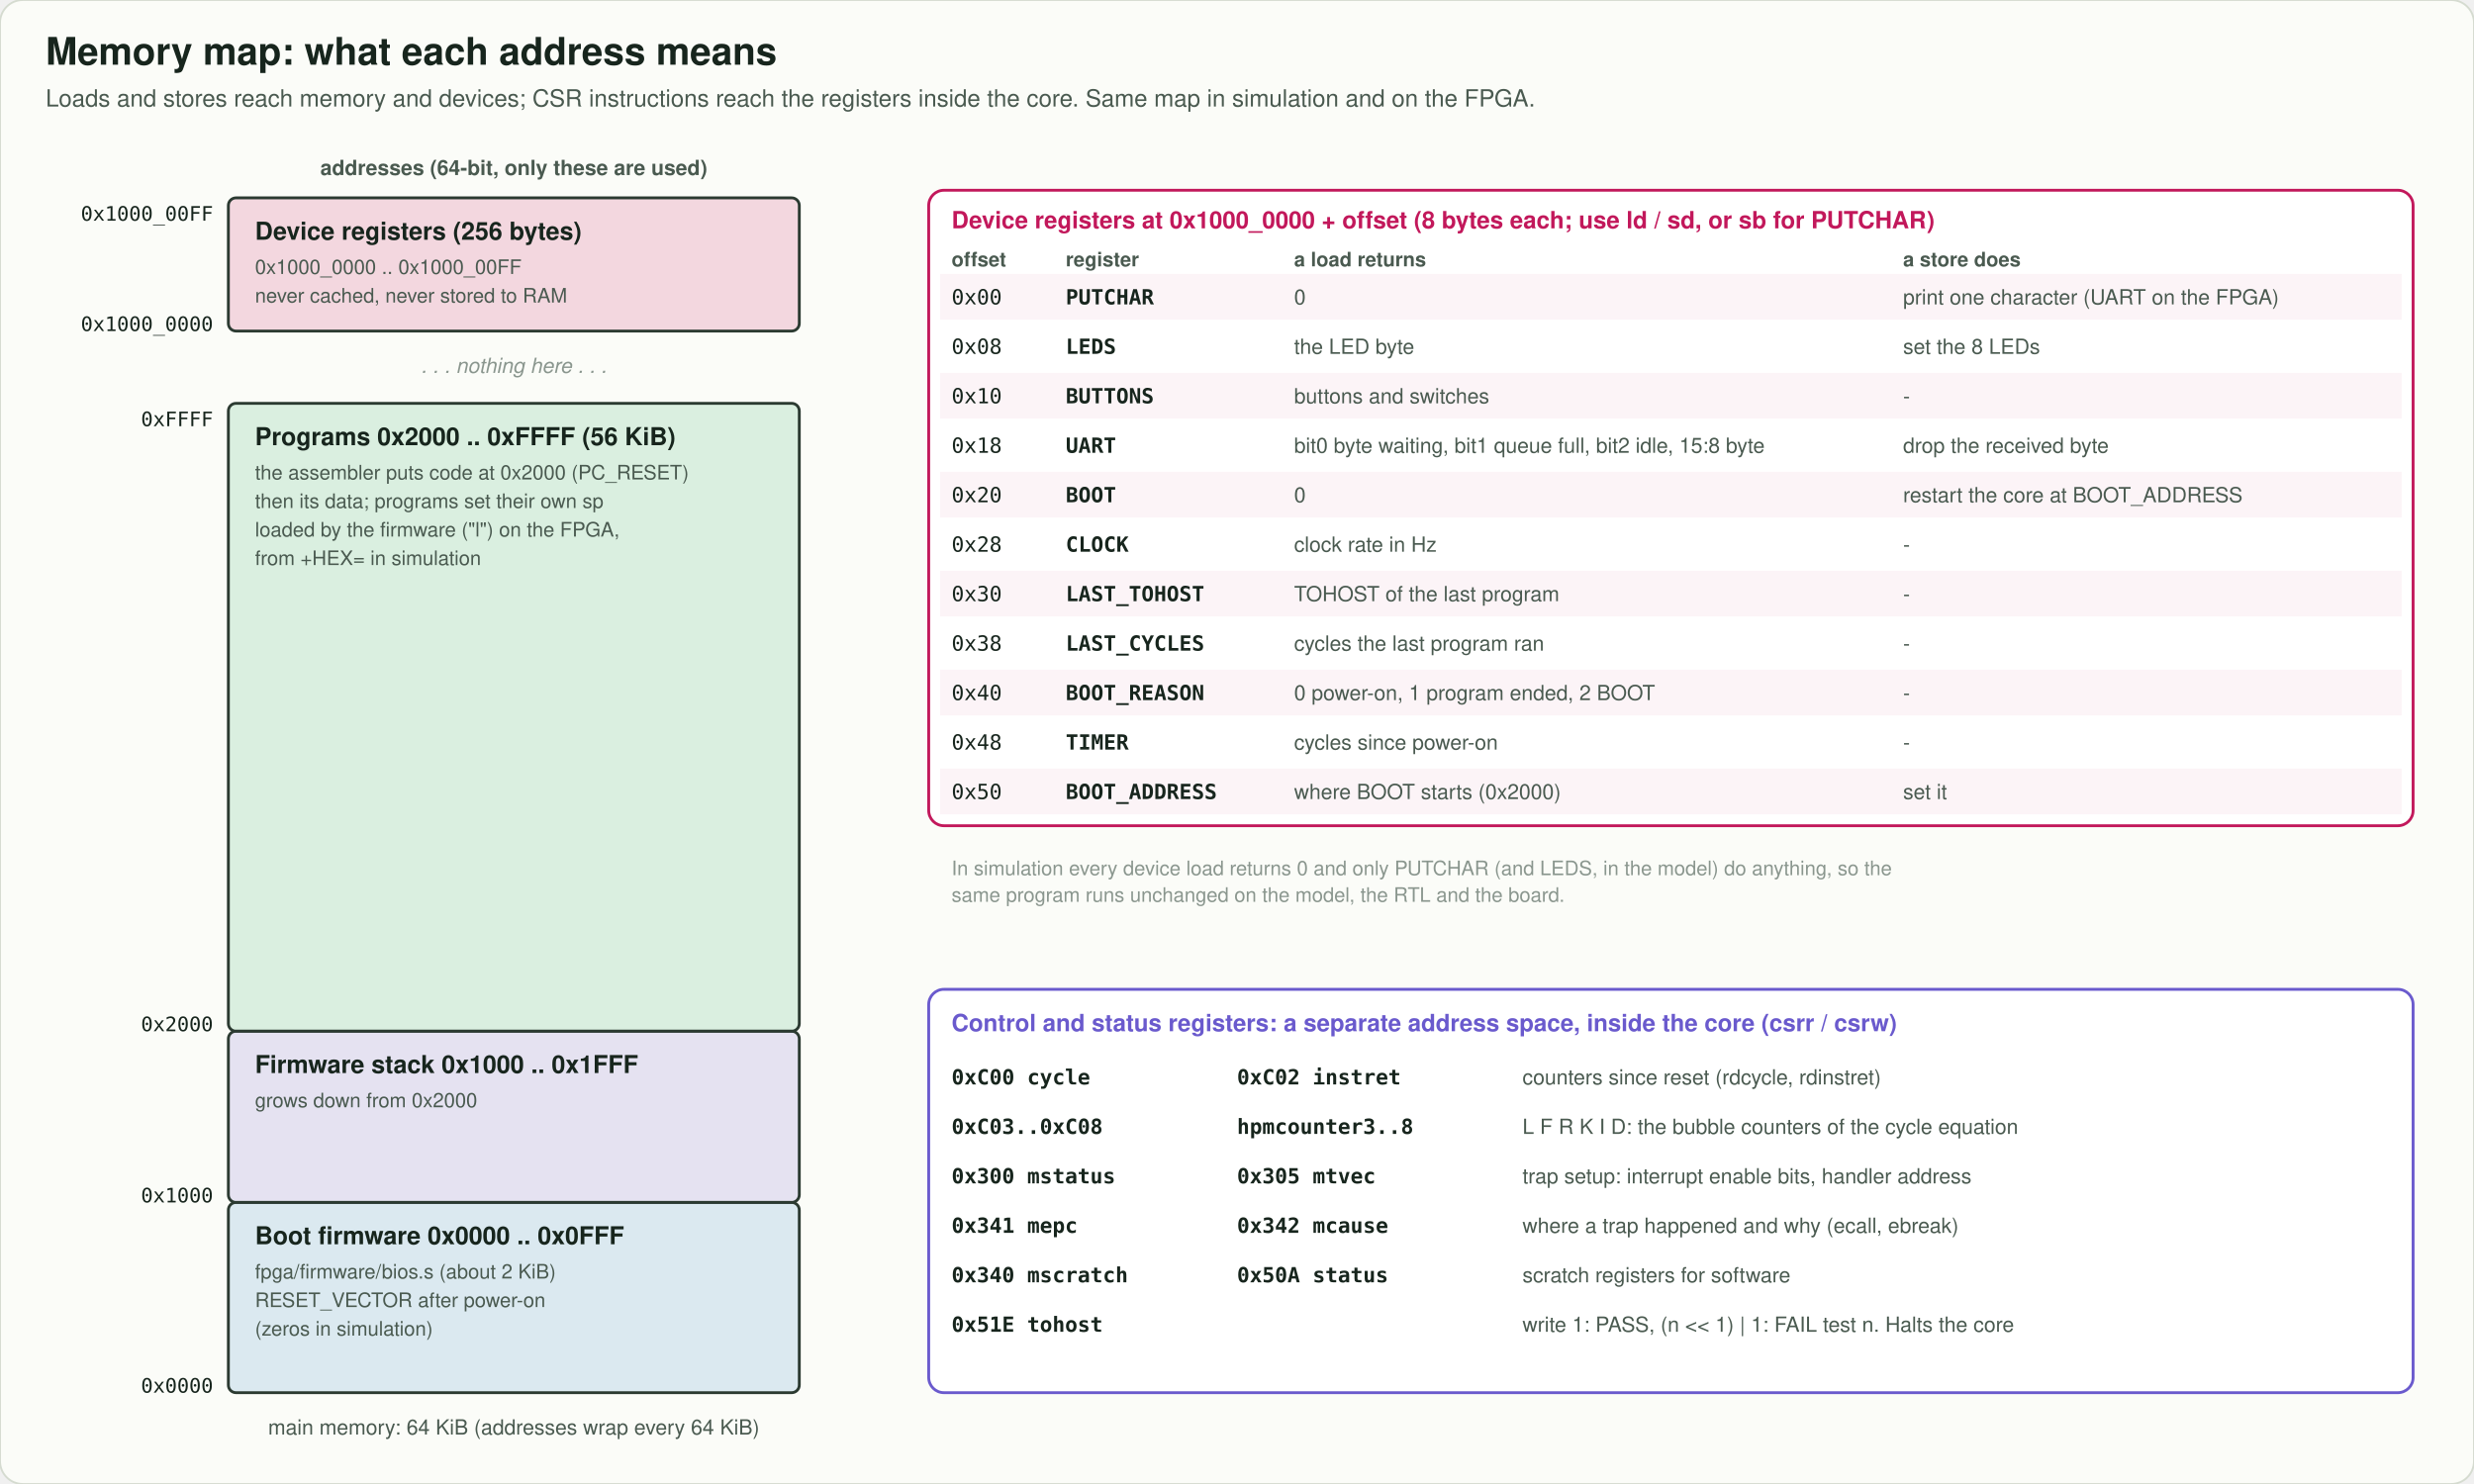
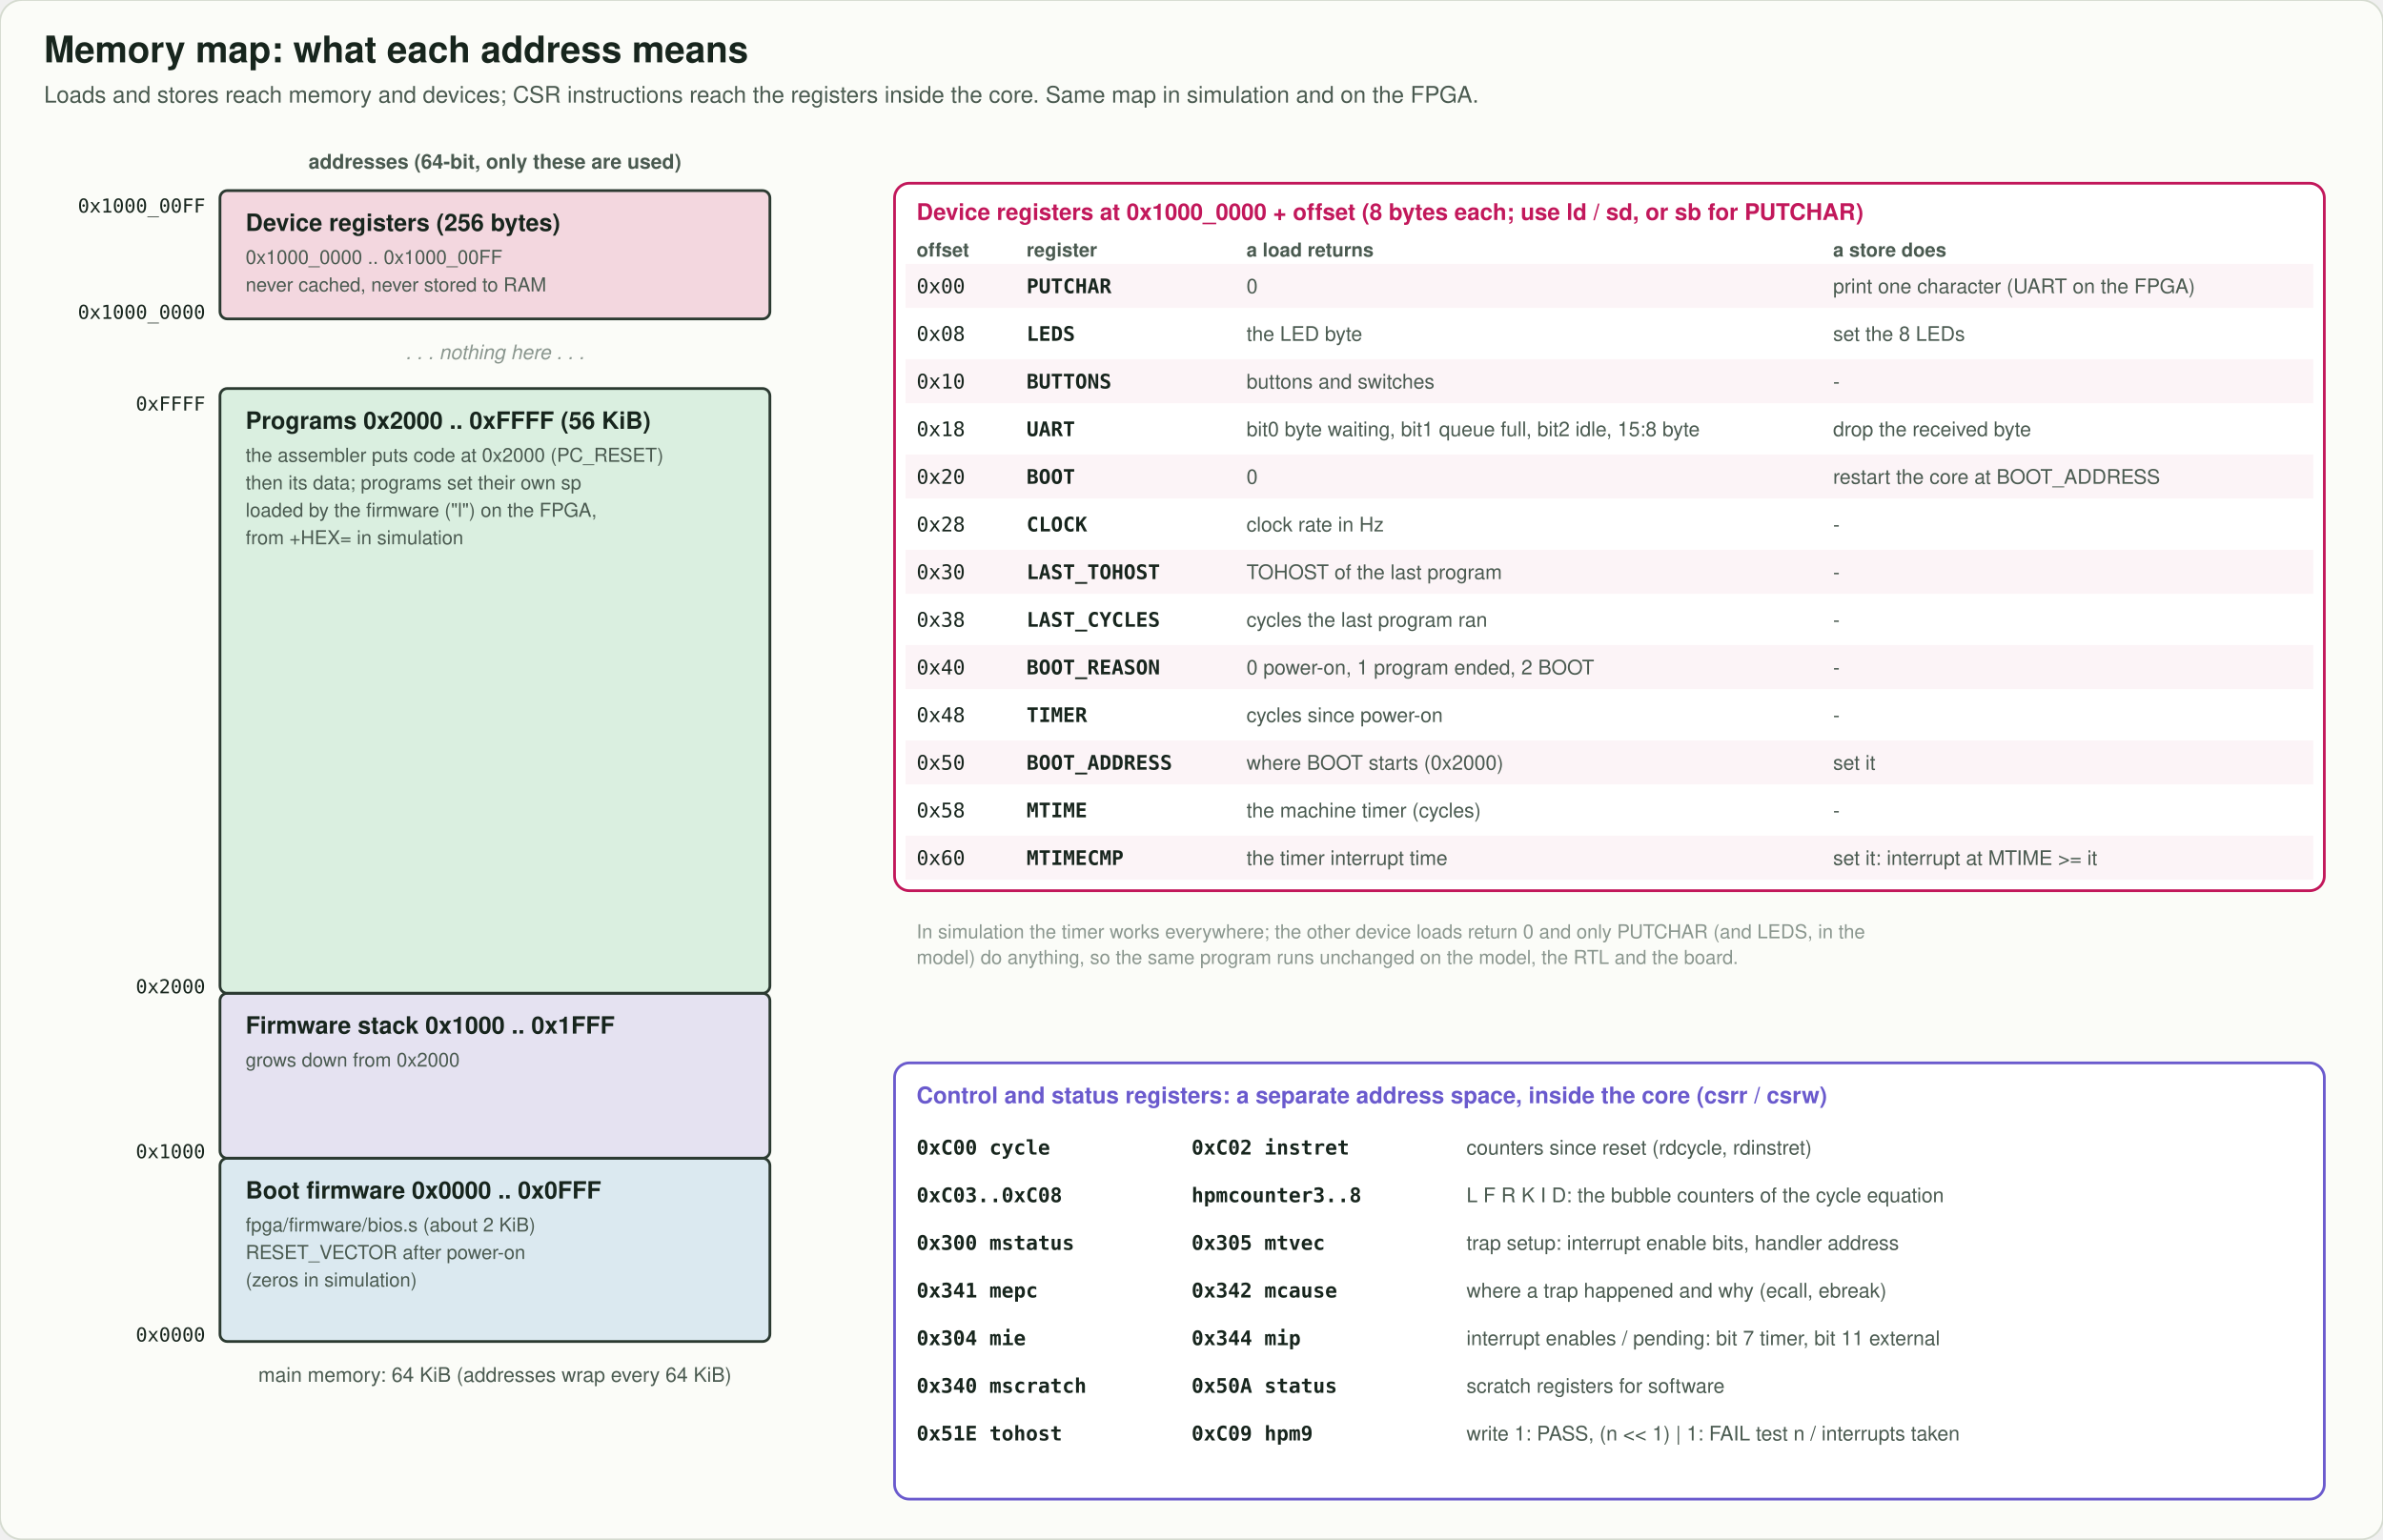
- <svg xmlns="http://www.w3.org/2000/svg" viewBox="0 0 1300 780" width="1300" height="780">
+ <svg xmlns="http://www.w3.org/2000/svg" viewBox="0 0 1300 840" width="1300" height="840">
  <defs>
    <marker id="m-data" viewBox="0 0 10 10" refX="9" refY="5" markerWidth="7" markerHeight="7" orient="auto-start-reverse">
      <path d="M0,0 L10,5 L0,10 z" fill="#2B3A31" />
    </marker>
    <marker id="m-pred" viewBox="0 0 10 10" refX="9" refY="5" markerWidth="7" markerHeight="7" orient="auto-start-reverse">
      <path d="M0,0 L10,5 L0,10 z" fill="#00796B" />
    </marker>
    <marker id="m-flush" viewBox="0 0 10 10" refX="9" refY="5" markerWidth="7" markerHeight="7" orient="auto-start-reverse">
      <path d="M0,0 L10,5 L0,10 z" fill="#C2185B" />
    </marker>
    <marker id="m-F1" viewBox="0 0 10 10" refX="9" refY="5" markerWidth="7" markerHeight="7" orient="auto-start-reverse">
      <path d="M0,0 L10,5 L0,10 z" fill="#2E86C1" />
    </marker>
    <marker id="m-F2" viewBox="0 0 10 10" refX="9" refY="5" markerWidth="7" markerHeight="7" orient="auto-start-reverse">
      <path d="M0,0 L10,5 L0,10 z" fill="#17A2B8" />
    </marker>
    <marker id="m-D" viewBox="0 0 10 10" refX="9" refY="5" markerWidth="7" markerHeight="7" orient="auto-start-reverse">
      <path d="M0,0 L10,5 L0,10 z" fill="#6A5ACD" />
    </marker>
    <marker id="m-E" viewBox="0 0 10 10" refX="9" refY="5" markerWidth="7" markerHeight="7" orient="auto-start-reverse">
      <path d="M0,0 L10,5 L0,10 z" fill="#E08E0B" />
    </marker>
    <marker id="m-M" viewBox="0 0 10 10" refX="9" refY="5" markerWidth="7" markerHeight="7" orient="auto-start-reverse">
      <path d="M0,0 L10,5 L0,10 z" fill="#27AE60" />
    </marker>
    <marker id="m-tag" viewBox="0 0 10 10" refX="9" refY="5" markerWidth="7" markerHeight="7" orient="auto-start-reverse">
      <path d="M0,0 L10,5 L0,10 z" fill="#C9982E" />
    </marker>
    <marker id="m-idx" viewBox="0 0 10 10" refX="9" refY="5" markerWidth="7" markerHeight="7" orient="auto-start-reverse">
      <path d="M0,0 L10,5 L0,10 z" fill="#17A2B8" />
    </marker>
    <marker id="m-off" viewBox="0 0 10 10" refX="9" refY="5" markerWidth="7" markerHeight="7" orient="auto-start-reverse">
      <path d="M0,0 L10,5 L0,10 z" fill="#6A5ACD" />
    </marker>
    <marker id="m-hit" viewBox="0 0 10 10" refX="9" refY="5" markerWidth="7" markerHeight="7" orient="auto-start-reverse">
      <path d="M0,0 L10,5 L0,10 z" fill="#1E8449" />
    </marker>
    <marker id="m-miss" viewBox="0 0 10 10" refX="9" refY="5" markerWidth="7" markerHeight="7" orient="auto-start-reverse">
      <path d="M0,0 L10,5 L0,10 z" fill="#C0392B" />
    </marker>
    <marker id="m-sub" viewBox="0 0 10 10" refX="9" refY="5" markerWidth="7" markerHeight="7" orient="auto-start-reverse">
      <path d="M0,0 L10,5 L0,10 z" fill="#4A5A50" />
    </marker>
  </defs>
  <rect width="100%" height="100%" rx="12" fill="#FBFCF8" stroke="#D5DBD0" />
  <text x="24" y="34" font-family="'IBM Plex Sans','Segoe UI',Helvetica,Arial,sans-serif" font-size="20" font-weight="700" fill="#17251D" text-anchor="start">Memory map: what each address means</text>
  <text x="24" y="56" font-family="'IBM Plex Sans','Segoe UI',Helvetica,Arial,sans-serif" font-size="12.5" font-weight="400" fill="#4A5A50" text-anchor="start">Loads and stores reach memory and devices; CSR instructions reach the registers inside the core. Same map in simulation and on the FPGA.</text>
  <text x="270" y="92" font-family="'IBM Plex Sans','Segoe UI',Helvetica,Arial,sans-serif" font-size="11" font-weight="600" fill="#4A5A50" text-anchor="middle">addresses (64-bit, only these are used)</text>
  <rect x="120" y="104" width="300" height="70" rx="4" fill="#C2185B" stroke="#2B3A31" stroke-width="1.5" fill-opacity="0.16" />
  <text x="134" y="126" font-family="'IBM Plex Sans','Segoe UI',Helvetica,Arial,sans-serif" font-size="13" font-weight="700" fill="#17251D" text-anchor="start">Device registers (256 bytes)</text>
  <text x="134" y="144" font-family="'IBM Plex Sans','Segoe UI',Helvetica,Arial,sans-serif" font-size="10.5" font-weight="400" fill="#4A5A50" text-anchor="start">0x1000_0000 .. 0x1000_00FF</text>
  <text x="134" y="159" font-family="'IBM Plex Sans','Segoe UI',Helvetica,Arial,sans-serif" font-size="10.5" font-weight="400" fill="#4A5A50" text-anchor="start">never cached, never stored to RAM</text>
  <text x="112" y="116" font-family="'IBM Plex Mono',Consolas,monospace" font-size="10.5" font-weight="400" fill="#17251D" text-anchor="end">0x1000_00FF</text>
  <text x="112" y="174" font-family="'IBM Plex Mono',Consolas,monospace" font-size="10.5" font-weight="400" fill="#17251D" text-anchor="end">0x1000_0000</text>
  <text x="270" y="196" font-family="'IBM Plex Sans','Segoe UI',Helvetica,Arial,sans-serif" font-size="11" font-weight="400" fill="#8A968E" text-anchor="middle" font-style="italic">. . .  nothing here  . . .</text>
  <rect x="120" y="212" width="300" height="330" rx="4" fill="#27AE60" stroke="#2B3A31" stroke-width="1.5" fill-opacity="0.16" />
  <text x="134" y="234" font-family="'IBM Plex Sans','Segoe UI',Helvetica,Arial,sans-serif" font-size="13" font-weight="700" fill="#17251D" text-anchor="start">Programs  0x2000 .. 0xFFFF  (56 KiB)</text>
  <text x="134" y="252" font-family="'IBM Plex Sans','Segoe UI',Helvetica,Arial,sans-serif" font-size="10.5" font-weight="400" fill="#4A5A50" text-anchor="start">the assembler puts code at 0x2000 (PC_RESET)</text>
  <text x="134" y="267" font-family="'IBM Plex Sans','Segoe UI',Helvetica,Arial,sans-serif" font-size="10.5" font-weight="400" fill="#4A5A50" text-anchor="start">then its data; programs set their own sp</text>
  <text x="134" y="282" font-family="'IBM Plex Sans','Segoe UI',Helvetica,Arial,sans-serif" font-size="10.5" font-weight="400" fill="#4A5A50" text-anchor="start">loaded by the firmware ("l") on the FPGA,</text>
  <text x="134" y="297" font-family="'IBM Plex Sans','Segoe UI',Helvetica,Arial,sans-serif" font-size="10.5" font-weight="400" fill="#4A5A50" text-anchor="start">from +HEX= in simulation</text>
  <text x="112" y="224" font-family="'IBM Plex Mono',Consolas,monospace" font-size="10.5" font-weight="400" fill="#17251D" text-anchor="end">0xFFFF</text>
  <text x="112" y="542" font-family="'IBM Plex Mono',Consolas,monospace" font-size="10.5" font-weight="400" fill="#17251D" text-anchor="end">0x2000</text>
  <rect x="120" y="542" width="300" height="90" rx="4" fill="#6A5ACD" stroke="#2B3A31" stroke-width="1.5" fill-opacity="0.16" />
  <text x="134" y="564" font-family="'IBM Plex Sans','Segoe UI',Helvetica,Arial,sans-serif" font-size="13" font-weight="700" fill="#17251D" text-anchor="start">Firmware stack  0x1000 .. 0x1FFF</text>
  <text x="134" y="582" font-family="'IBM Plex Sans','Segoe UI',Helvetica,Arial,sans-serif" font-size="10.5" font-weight="400" fill="#4A5A50" text-anchor="start">grows down from 0x2000</text>
  <text x="112" y="632" font-family="'IBM Plex Mono',Consolas,monospace" font-size="10.5" font-weight="400" fill="#17251D" text-anchor="end">0x1000</text>
  <rect x="120" y="632" width="300" height="100" rx="4" fill="#2E86C1" stroke="#2B3A31" stroke-width="1.5" fill-opacity="0.16" />
  <text x="134" y="654" font-family="'IBM Plex Sans','Segoe UI',Helvetica,Arial,sans-serif" font-size="13" font-weight="700" fill="#17251D" text-anchor="start">Boot firmware  0x0000 .. 0x0FFF</text>
  <text x="134" y="672" font-family="'IBM Plex Sans','Segoe UI',Helvetica,Arial,sans-serif" font-size="10.5" font-weight="400" fill="#4A5A50" text-anchor="start">fpga/firmware/bios.s (about 2 KiB)</text>
  <text x="134" y="687" font-family="'IBM Plex Sans','Segoe UI',Helvetica,Arial,sans-serif" font-size="10.5" font-weight="400" fill="#4A5A50" text-anchor="start">RESET_VECTOR after power-on</text>
  <text x="134" y="702" font-family="'IBM Plex Sans','Segoe UI',Helvetica,Arial,sans-serif" font-size="10.5" font-weight="400" fill="#4A5A50" text-anchor="start">(zeros in simulation)</text>
  <text x="112" y="732" font-family="'IBM Plex Mono',Consolas,monospace" font-size="10.5" font-weight="400" fill="#17251D" text-anchor="end">0x0000</text>
  <text x="270" y="754" font-family="'IBM Plex Sans','Segoe UI',Helvetica,Arial,sans-serif" font-size="11" font-weight="400" fill="#4A5A50" text-anchor="middle">main memory: 64 KiB (addresses wrap every 64 KiB)</text>
-   <rect x="488" y="100" width="780" height="334" rx="8" fill="#FFF" stroke="#C2185B" stroke-width="1.5" />
+   <rect x="488" y="100" width="780" height="386" rx="8" fill="#FFF" stroke="#C2185B" stroke-width="1.5" />
  <text x="500" y="120" font-family="'IBM Plex Sans','Segoe UI',Helvetica,Arial,sans-serif" font-size="12.5" font-weight="700" fill="#C2185B" text-anchor="start">Device registers at 0x1000_0000 + offset (8 bytes each; use ld / sd, or sb for PUTCHAR)</text>
  <text x="500" y="140" font-family="'IBM Plex Sans','Segoe UI',Helvetica,Arial,sans-serif" font-size="10.5" font-weight="700" fill="#4A5A50" text-anchor="start">offset</text>
  <text x="560" y="140" font-family="'IBM Plex Sans','Segoe UI',Helvetica,Arial,sans-serif" font-size="10.5" font-weight="700" fill="#4A5A50" text-anchor="start">register</text>
  <text x="680" y="140" font-family="'IBM Plex Sans','Segoe UI',Helvetica,Arial,sans-serif" font-size="10.5" font-weight="700" fill="#4A5A50" text-anchor="start">a load returns</text>
  <text x="1000" y="140" font-family="'IBM Plex Sans','Segoe UI',Helvetica,Arial,sans-serif" font-size="10.5" font-weight="700" fill="#4A5A50" text-anchor="start">a store does</text>
  <rect x="494" y="144" width="768" height="24" fill="#C2185B" fill-opacity="0.05" />
  <text x="500" y="160" font-family="'IBM Plex Mono',Consolas,monospace" font-size="11" font-weight="400" fill="#17251D" text-anchor="start">0x00</text>
  <text x="560" y="160" font-family="'IBM Plex Mono',Consolas,monospace" font-size="11" font-weight="700" fill="#17251D" text-anchor="start">PUTCHAR</text>
  <text x="680" y="160" font-family="'IBM Plex Sans','Segoe UI',Helvetica,Arial,sans-serif" font-size="11" font-weight="400" fill="#4A5A50" text-anchor="start">0</text>
  <text x="1000" y="160" font-family="'IBM Plex Sans','Segoe UI',Helvetica,Arial,sans-serif" font-size="11" font-weight="400" fill="#4A5A50" text-anchor="start">print one character (UART on the FPGA)</text>
  <text x="500" y="186" font-family="'IBM Plex Mono',Consolas,monospace" font-size="11" font-weight="400" fill="#17251D" text-anchor="start">0x08</text>
  <text x="560" y="186" font-family="'IBM Plex Mono',Consolas,monospace" font-size="11" font-weight="700" fill="#17251D" text-anchor="start">LEDS</text>
  <text x="680" y="186" font-family="'IBM Plex Sans','Segoe UI',Helvetica,Arial,sans-serif" font-size="11" font-weight="400" fill="#4A5A50" text-anchor="start">the LED byte</text>
  <text x="1000" y="186" font-family="'IBM Plex Sans','Segoe UI',Helvetica,Arial,sans-serif" font-size="11" font-weight="400" fill="#4A5A50" text-anchor="start">set the 8 LEDs</text>
  <rect x="494" y="196" width="768" height="24" fill="#C2185B" fill-opacity="0.05" />
  <text x="500" y="212" font-family="'IBM Plex Mono',Consolas,monospace" font-size="11" font-weight="400" fill="#17251D" text-anchor="start">0x10</text>
  <text x="560" y="212" font-family="'IBM Plex Mono',Consolas,monospace" font-size="11" font-weight="700" fill="#17251D" text-anchor="start">BUTTONS</text>
  <text x="680" y="212" font-family="'IBM Plex Sans','Segoe UI',Helvetica,Arial,sans-serif" font-size="11" font-weight="400" fill="#4A5A50" text-anchor="start">buttons and switches</text>
  <text x="1000" y="212" font-family="'IBM Plex Sans','Segoe UI',Helvetica,Arial,sans-serif" font-size="11" font-weight="400" fill="#4A5A50" text-anchor="start">-</text>
  <text x="500" y="238" font-family="'IBM Plex Mono',Consolas,monospace" font-size="11" font-weight="400" fill="#17251D" text-anchor="start">0x18</text>
  <text x="560" y="238" font-family="'IBM Plex Mono',Consolas,monospace" font-size="11" font-weight="700" fill="#17251D" text-anchor="start">UART</text>
  <text x="680" y="238" font-family="'IBM Plex Sans','Segoe UI',Helvetica,Arial,sans-serif" font-size="11" font-weight="400" fill="#4A5A50" text-anchor="start">bit0 byte waiting, bit1 queue full, bit2 idle, 15:8 byte</text>
  <text x="1000" y="238" font-family="'IBM Plex Sans','Segoe UI',Helvetica,Arial,sans-serif" font-size="11" font-weight="400" fill="#4A5A50" text-anchor="start">drop the received byte</text>
  <rect x="494" y="248" width="768" height="24" fill="#C2185B" fill-opacity="0.05" />
  <text x="500" y="264" font-family="'IBM Plex Mono',Consolas,monospace" font-size="11" font-weight="400" fill="#17251D" text-anchor="start">0x20</text>
  <text x="560" y="264" font-family="'IBM Plex Mono',Consolas,monospace" font-size="11" font-weight="700" fill="#17251D" text-anchor="start">BOOT</text>
  <text x="680" y="264" font-family="'IBM Plex Sans','Segoe UI',Helvetica,Arial,sans-serif" font-size="11" font-weight="400" fill="#4A5A50" text-anchor="start">0</text>
  <text x="1000" y="264" font-family="'IBM Plex Sans','Segoe UI',Helvetica,Arial,sans-serif" font-size="11" font-weight="400" fill="#4A5A50" text-anchor="start">restart the core at BOOT_ADDRESS</text>
  <text x="500" y="290" font-family="'IBM Plex Mono',Consolas,monospace" font-size="11" font-weight="400" fill="#17251D" text-anchor="start">0x28</text>
  <text x="560" y="290" font-family="'IBM Plex Mono',Consolas,monospace" font-size="11" font-weight="700" fill="#17251D" text-anchor="start">CLOCK</text>
  <text x="680" y="290" font-family="'IBM Plex Sans','Segoe UI',Helvetica,Arial,sans-serif" font-size="11" font-weight="400" fill="#4A5A50" text-anchor="start">clock rate in Hz</text>
  <text x="1000" y="290" font-family="'IBM Plex Sans','Segoe UI',Helvetica,Arial,sans-serif" font-size="11" font-weight="400" fill="#4A5A50" text-anchor="start">-</text>
  <rect x="494" y="300" width="768" height="24" fill="#C2185B" fill-opacity="0.05" />
  <text x="500" y="316" font-family="'IBM Plex Mono',Consolas,monospace" font-size="11" font-weight="400" fill="#17251D" text-anchor="start">0x30</text>
  <text x="560" y="316" font-family="'IBM Plex Mono',Consolas,monospace" font-size="11" font-weight="700" fill="#17251D" text-anchor="start">LAST_TOHOST</text>
  <text x="680" y="316" font-family="'IBM Plex Sans','Segoe UI',Helvetica,Arial,sans-serif" font-size="11" font-weight="400" fill="#4A5A50" text-anchor="start">TOHOST of the last program</text>
  <text x="1000" y="316" font-family="'IBM Plex Sans','Segoe UI',Helvetica,Arial,sans-serif" font-size="11" font-weight="400" fill="#4A5A50" text-anchor="start">-</text>
  <text x="500" y="342" font-family="'IBM Plex Mono',Consolas,monospace" font-size="11" font-weight="400" fill="#17251D" text-anchor="start">0x38</text>
  <text x="560" y="342" font-family="'IBM Plex Mono',Consolas,monospace" font-size="11" font-weight="700" fill="#17251D" text-anchor="start">LAST_CYCLES</text>
  <text x="680" y="342" font-family="'IBM Plex Sans','Segoe UI',Helvetica,Arial,sans-serif" font-size="11" font-weight="400" fill="#4A5A50" text-anchor="start">cycles the last program ran</text>
  <text x="1000" y="342" font-family="'IBM Plex Sans','Segoe UI',Helvetica,Arial,sans-serif" font-size="11" font-weight="400" fill="#4A5A50" text-anchor="start">-</text>
  <rect x="494" y="352" width="768" height="24" fill="#C2185B" fill-opacity="0.05" />
  <text x="500" y="368" font-family="'IBM Plex Mono',Consolas,monospace" font-size="11" font-weight="400" fill="#17251D" text-anchor="start">0x40</text>
  <text x="560" y="368" font-family="'IBM Plex Mono',Consolas,monospace" font-size="11" font-weight="700" fill="#17251D" text-anchor="start">BOOT_REASON</text>
  <text x="680" y="368" font-family="'IBM Plex Sans','Segoe UI',Helvetica,Arial,sans-serif" font-size="11" font-weight="400" fill="#4A5A50" text-anchor="start">0 power-on, 1 program ended, 2 BOOT</text>
  <text x="1000" y="368" font-family="'IBM Plex Sans','Segoe UI',Helvetica,Arial,sans-serif" font-size="11" font-weight="400" fill="#4A5A50" text-anchor="start">-</text>
  <text x="500" y="394" font-family="'IBM Plex Mono',Consolas,monospace" font-size="11" font-weight="400" fill="#17251D" text-anchor="start">0x48</text>
  <text x="560" y="394" font-family="'IBM Plex Mono',Consolas,monospace" font-size="11" font-weight="700" fill="#17251D" text-anchor="start">TIMER</text>
  <text x="680" y="394" font-family="'IBM Plex Sans','Segoe UI',Helvetica,Arial,sans-serif" font-size="11" font-weight="400" fill="#4A5A50" text-anchor="start">cycles since power-on</text>
  <text x="1000" y="394" font-family="'IBM Plex Sans','Segoe UI',Helvetica,Arial,sans-serif" font-size="11" font-weight="400" fill="#4A5A50" text-anchor="start">-</text>
  <rect x="494" y="404" width="768" height="24" fill="#C2185B" fill-opacity="0.05" />
  <text x="500" y="420" font-family="'IBM Plex Mono',Consolas,monospace" font-size="11" font-weight="400" fill="#17251D" text-anchor="start">0x50</text>
  <text x="560" y="420" font-family="'IBM Plex Mono',Consolas,monospace" font-size="11" font-weight="700" fill="#17251D" text-anchor="start">BOOT_ADDRESS</text>
  <text x="680" y="420" font-family="'IBM Plex Sans','Segoe UI',Helvetica,Arial,sans-serif" font-size="11" font-weight="400" fill="#4A5A50" text-anchor="start">where BOOT starts (0x2000)</text>
  <text x="1000" y="420" font-family="'IBM Plex Sans','Segoe UI',Helvetica,Arial,sans-serif" font-size="11" font-weight="400" fill="#4A5A50" text-anchor="start">set it</text>
-   <text x="500" y="460" font-family="'IBM Plex Sans','Segoe UI',Helvetica,Arial,sans-serif" font-size="10.5" font-weight="400" fill="#8A968E" text-anchor="start">In simulation every device load returns 0 and only PUTCHAR (and LEDS, in the model) do anything, so the</text>
-   <text x="500" y="474" font-family="'IBM Plex Sans','Segoe UI',Helvetica,Arial,sans-serif" font-size="10.5" font-weight="400" fill="#8A968E" text-anchor="start">same program runs unchanged on the model, the RTL and the board.</text>
-   <rect x="488" y="520" width="780" height="212" rx="8" fill="#FFF" stroke="#6A5ACD" stroke-width="1.5" />
-   <text x="500" y="542" font-family="'IBM Plex Sans','Segoe UI',Helvetica,Arial,sans-serif" font-size="12.5" font-weight="700" fill="#6A5ACD" text-anchor="start">Control and status registers: a separate address space, inside the core (csrr / csrw)</text>
-   <text x="500" y="570" font-family="'IBM Plex Mono',Consolas,monospace" font-size="11" font-weight="700" fill="#17251D" text-anchor="start">0xC00 cycle</text>
-   <text x="650" y="570" font-family="'IBM Plex Mono',Consolas,monospace" font-size="11" font-weight="700" fill="#17251D" text-anchor="start">0xC02 instret</text>
-   <text x="800" y="570" font-family="'IBM Plex Sans','Segoe UI',Helvetica,Arial,sans-serif" font-size="11" font-weight="400" fill="#4A5A50" text-anchor="start">counters since reset (rdcycle, rdinstret)</text>
-   <text x="500" y="596" font-family="'IBM Plex Mono',Consolas,monospace" font-size="11" font-weight="700" fill="#17251D" text-anchor="start">0xC03..0xC08</text>
-   <text x="650" y="596" font-family="'IBM Plex Mono',Consolas,monospace" font-size="11" font-weight="700" fill="#17251D" text-anchor="start">hpmcounter3..8</text>
-   <text x="800" y="596" font-family="'IBM Plex Sans','Segoe UI',Helvetica,Arial,sans-serif" font-size="11" font-weight="400" fill="#4A5A50" text-anchor="start">L F R K I D: the bubble counters of the cycle equation</text>
-   <text x="500" y="622" font-family="'IBM Plex Mono',Consolas,monospace" font-size="11" font-weight="700" fill="#17251D" text-anchor="start">0x300 mstatus</text>
-   <text x="650" y="622" font-family="'IBM Plex Mono',Consolas,monospace" font-size="11" font-weight="700" fill="#17251D" text-anchor="start">0x305 mtvec</text>
-   <text x="800" y="622" font-family="'IBM Plex Sans','Segoe UI',Helvetica,Arial,sans-serif" font-size="11" font-weight="400" fill="#4A5A50" text-anchor="start">trap setup: interrupt enable bits, handler address</text>
-   <text x="500" y="648" font-family="'IBM Plex Mono',Consolas,monospace" font-size="11" font-weight="700" fill="#17251D" text-anchor="start">0x341 mepc</text>
-   <text x="650" y="648" font-family="'IBM Plex Mono',Consolas,monospace" font-size="11" font-weight="700" fill="#17251D" text-anchor="start">0x342 mcause</text>
-   <text x="800" y="648" font-family="'IBM Plex Sans','Segoe UI',Helvetica,Arial,sans-serif" font-size="11" font-weight="400" fill="#4A5A50" text-anchor="start">where a trap happened and why (ecall, ebreak)</text>
-   <text x="500" y="674" font-family="'IBM Plex Mono',Consolas,monospace" font-size="11" font-weight="700" fill="#17251D" text-anchor="start">0x340 mscratch</text>
-   <text x="650" y="674" font-family="'IBM Plex Mono',Consolas,monospace" font-size="11" font-weight="700" fill="#17251D" text-anchor="start">0x50A status</text>
-   <text x="800" y="674" font-family="'IBM Plex Sans','Segoe UI',Helvetica,Arial,sans-serif" font-size="11" font-weight="400" fill="#4A5A50" text-anchor="start">scratch registers for software</text>
-   <text x="500" y="700" font-family="'IBM Plex Mono',Consolas,monospace" font-size="11" font-weight="700" fill="#17251D" text-anchor="start">0x51E tohost</text>
-   <text x="650" y="700" font-family="'IBM Plex Mono',Consolas,monospace" font-size="11" font-weight="700" fill="#17251D" text-anchor="start" />
-   <text x="800" y="700" font-family="'IBM Plex Sans','Segoe UI',Helvetica,Arial,sans-serif" font-size="11" font-weight="400" fill="#4A5A50" text-anchor="start">write 1: PASS, (n &lt;&lt; 1) | 1: FAIL test n. Halts the core</text>
+   <text x="500" y="446" font-family="'IBM Plex Mono',Consolas,monospace" font-size="11" font-weight="400" fill="#17251D" text-anchor="start">0x58</text>
+   <text x="560" y="446" font-family="'IBM Plex Mono',Consolas,monospace" font-size="11" font-weight="700" fill="#17251D" text-anchor="start">MTIME</text>
+   <text x="680" y="446" font-family="'IBM Plex Sans','Segoe UI',Helvetica,Arial,sans-serif" font-size="11" font-weight="400" fill="#4A5A50" text-anchor="start">the machine timer (cycles)</text>
+   <text x="1000" y="446" font-family="'IBM Plex Sans','Segoe UI',Helvetica,Arial,sans-serif" font-size="11" font-weight="400" fill="#4A5A50" text-anchor="start">-</text>
+   <rect x="494" y="456" width="768" height="24" fill="#C2185B" fill-opacity="0.05" />
+   <text x="500" y="472" font-family="'IBM Plex Mono',Consolas,monospace" font-size="11" font-weight="400" fill="#17251D" text-anchor="start">0x60</text>
+   <text x="560" y="472" font-family="'IBM Plex Mono',Consolas,monospace" font-size="11" font-weight="700" fill="#17251D" text-anchor="start">MTIMECMP</text>
+   <text x="680" y="472" font-family="'IBM Plex Sans','Segoe UI',Helvetica,Arial,sans-serif" font-size="11" font-weight="400" fill="#4A5A50" text-anchor="start">the timer interrupt time</text>
+   <text x="1000" y="472" font-family="'IBM Plex Sans','Segoe UI',Helvetica,Arial,sans-serif" font-size="11" font-weight="400" fill="#4A5A50" text-anchor="start">set it: interrupt at MTIME &gt;= it</text>
+   <text x="500" y="512" font-family="'IBM Plex Sans','Segoe UI',Helvetica,Arial,sans-serif" font-size="10.5" font-weight="400" fill="#8A968E" text-anchor="start">In simulation the timer works everywhere; the other device loads return 0 and only PUTCHAR (and LEDS, in the</text>
+   <text x="500" y="526" font-family="'IBM Plex Sans','Segoe UI',Helvetica,Arial,sans-serif" font-size="10.5" font-weight="400" fill="#8A968E" text-anchor="start">model) do anything, so the same program runs unchanged on the model, the RTL and the board.</text>
+   <rect x="488" y="580" width="780" height="238" rx="8" fill="#FFF" stroke="#6A5ACD" stroke-width="1.5" />
+   <text x="500" y="602" font-family="'IBM Plex Sans','Segoe UI',Helvetica,Arial,sans-serif" font-size="12.5" font-weight="700" fill="#6A5ACD" text-anchor="start">Control and status registers: a separate address space, inside the core (csrr / csrw)</text>
+   <text x="500" y="630" font-family="'IBM Plex Mono',Consolas,monospace" font-size="11" font-weight="700" fill="#17251D" text-anchor="start">0xC00 cycle</text>
+   <text x="650" y="630" font-family="'IBM Plex Mono',Consolas,monospace" font-size="11" font-weight="700" fill="#17251D" text-anchor="start">0xC02 instret</text>
+   <text x="800" y="630" font-family="'IBM Plex Sans','Segoe UI',Helvetica,Arial,sans-serif" font-size="11" font-weight="400" fill="#4A5A50" text-anchor="start">counters since reset (rdcycle, rdinstret)</text>
+   <text x="500" y="656" font-family="'IBM Plex Mono',Consolas,monospace" font-size="11" font-weight="700" fill="#17251D" text-anchor="start">0xC03..0xC08</text>
+   <text x="650" y="656" font-family="'IBM Plex Mono',Consolas,monospace" font-size="11" font-weight="700" fill="#17251D" text-anchor="start">hpmcounter3..8</text>
+   <text x="800" y="656" font-family="'IBM Plex Sans','Segoe UI',Helvetica,Arial,sans-serif" font-size="11" font-weight="400" fill="#4A5A50" text-anchor="start">L F R K I D: the bubble counters of the cycle equation</text>
+   <text x="500" y="682" font-family="'IBM Plex Mono',Consolas,monospace" font-size="11" font-weight="700" fill="#17251D" text-anchor="start">0x300 mstatus</text>
+   <text x="650" y="682" font-family="'IBM Plex Mono',Consolas,monospace" font-size="11" font-weight="700" fill="#17251D" text-anchor="start">0x305 mtvec</text>
+   <text x="800" y="682" font-family="'IBM Plex Sans','Segoe UI',Helvetica,Arial,sans-serif" font-size="11" font-weight="400" fill="#4A5A50" text-anchor="start">trap setup: interrupt enable bits, handler address</text>
+   <text x="500" y="708" font-family="'IBM Plex Mono',Consolas,monospace" font-size="11" font-weight="700" fill="#17251D" text-anchor="start">0x341 mepc</text>
+   <text x="650" y="708" font-family="'IBM Plex Mono',Consolas,monospace" font-size="11" font-weight="700" fill="#17251D" text-anchor="start">0x342 mcause</text>
+   <text x="800" y="708" font-family="'IBM Plex Sans','Segoe UI',Helvetica,Arial,sans-serif" font-size="11" font-weight="400" fill="#4A5A50" text-anchor="start">where a trap happened and why (ecall, ebreak)</text>
+   <text x="500" y="734" font-family="'IBM Plex Mono',Consolas,monospace" font-size="11" font-weight="700" fill="#17251D" text-anchor="start">0x304 mie</text>
+   <text x="650" y="734" font-family="'IBM Plex Mono',Consolas,monospace" font-size="11" font-weight="700" fill="#17251D" text-anchor="start">0x344 mip</text>
+   <text x="800" y="734" font-family="'IBM Plex Sans','Segoe UI',Helvetica,Arial,sans-serif" font-size="11" font-weight="400" fill="#4A5A50" text-anchor="start">interrupt enables / pending: bit 7 timer, bit 11 external</text>
+   <text x="500" y="760" font-family="'IBM Plex Mono',Consolas,monospace" font-size="11" font-weight="700" fill="#17251D" text-anchor="start">0x340 mscratch</text>
+   <text x="650" y="760" font-family="'IBM Plex Mono',Consolas,monospace" font-size="11" font-weight="700" fill="#17251D" text-anchor="start">0x50A status</text>
+   <text x="800" y="760" font-family="'IBM Plex Sans','Segoe UI',Helvetica,Arial,sans-serif" font-size="11" font-weight="400" fill="#4A5A50" text-anchor="start">scratch registers for software</text>
+   <text x="500" y="786" font-family="'IBM Plex Mono',Consolas,monospace" font-size="11" font-weight="700" fill="#17251D" text-anchor="start">0x51E tohost</text>
+   <text x="650" y="786" font-family="'IBM Plex Mono',Consolas,monospace" font-size="11" font-weight="700" fill="#17251D" text-anchor="start">0xC09 hpm9</text>
+   <text x="800" y="786" font-family="'IBM Plex Sans','Segoe UI',Helvetica,Arial,sans-serif" font-size="11" font-weight="400" fill="#4A5A50" text-anchor="start">write 1: PASS, (n &lt;&lt; 1) | 1: FAIL test n / interrupts taken</text>
</svg>
